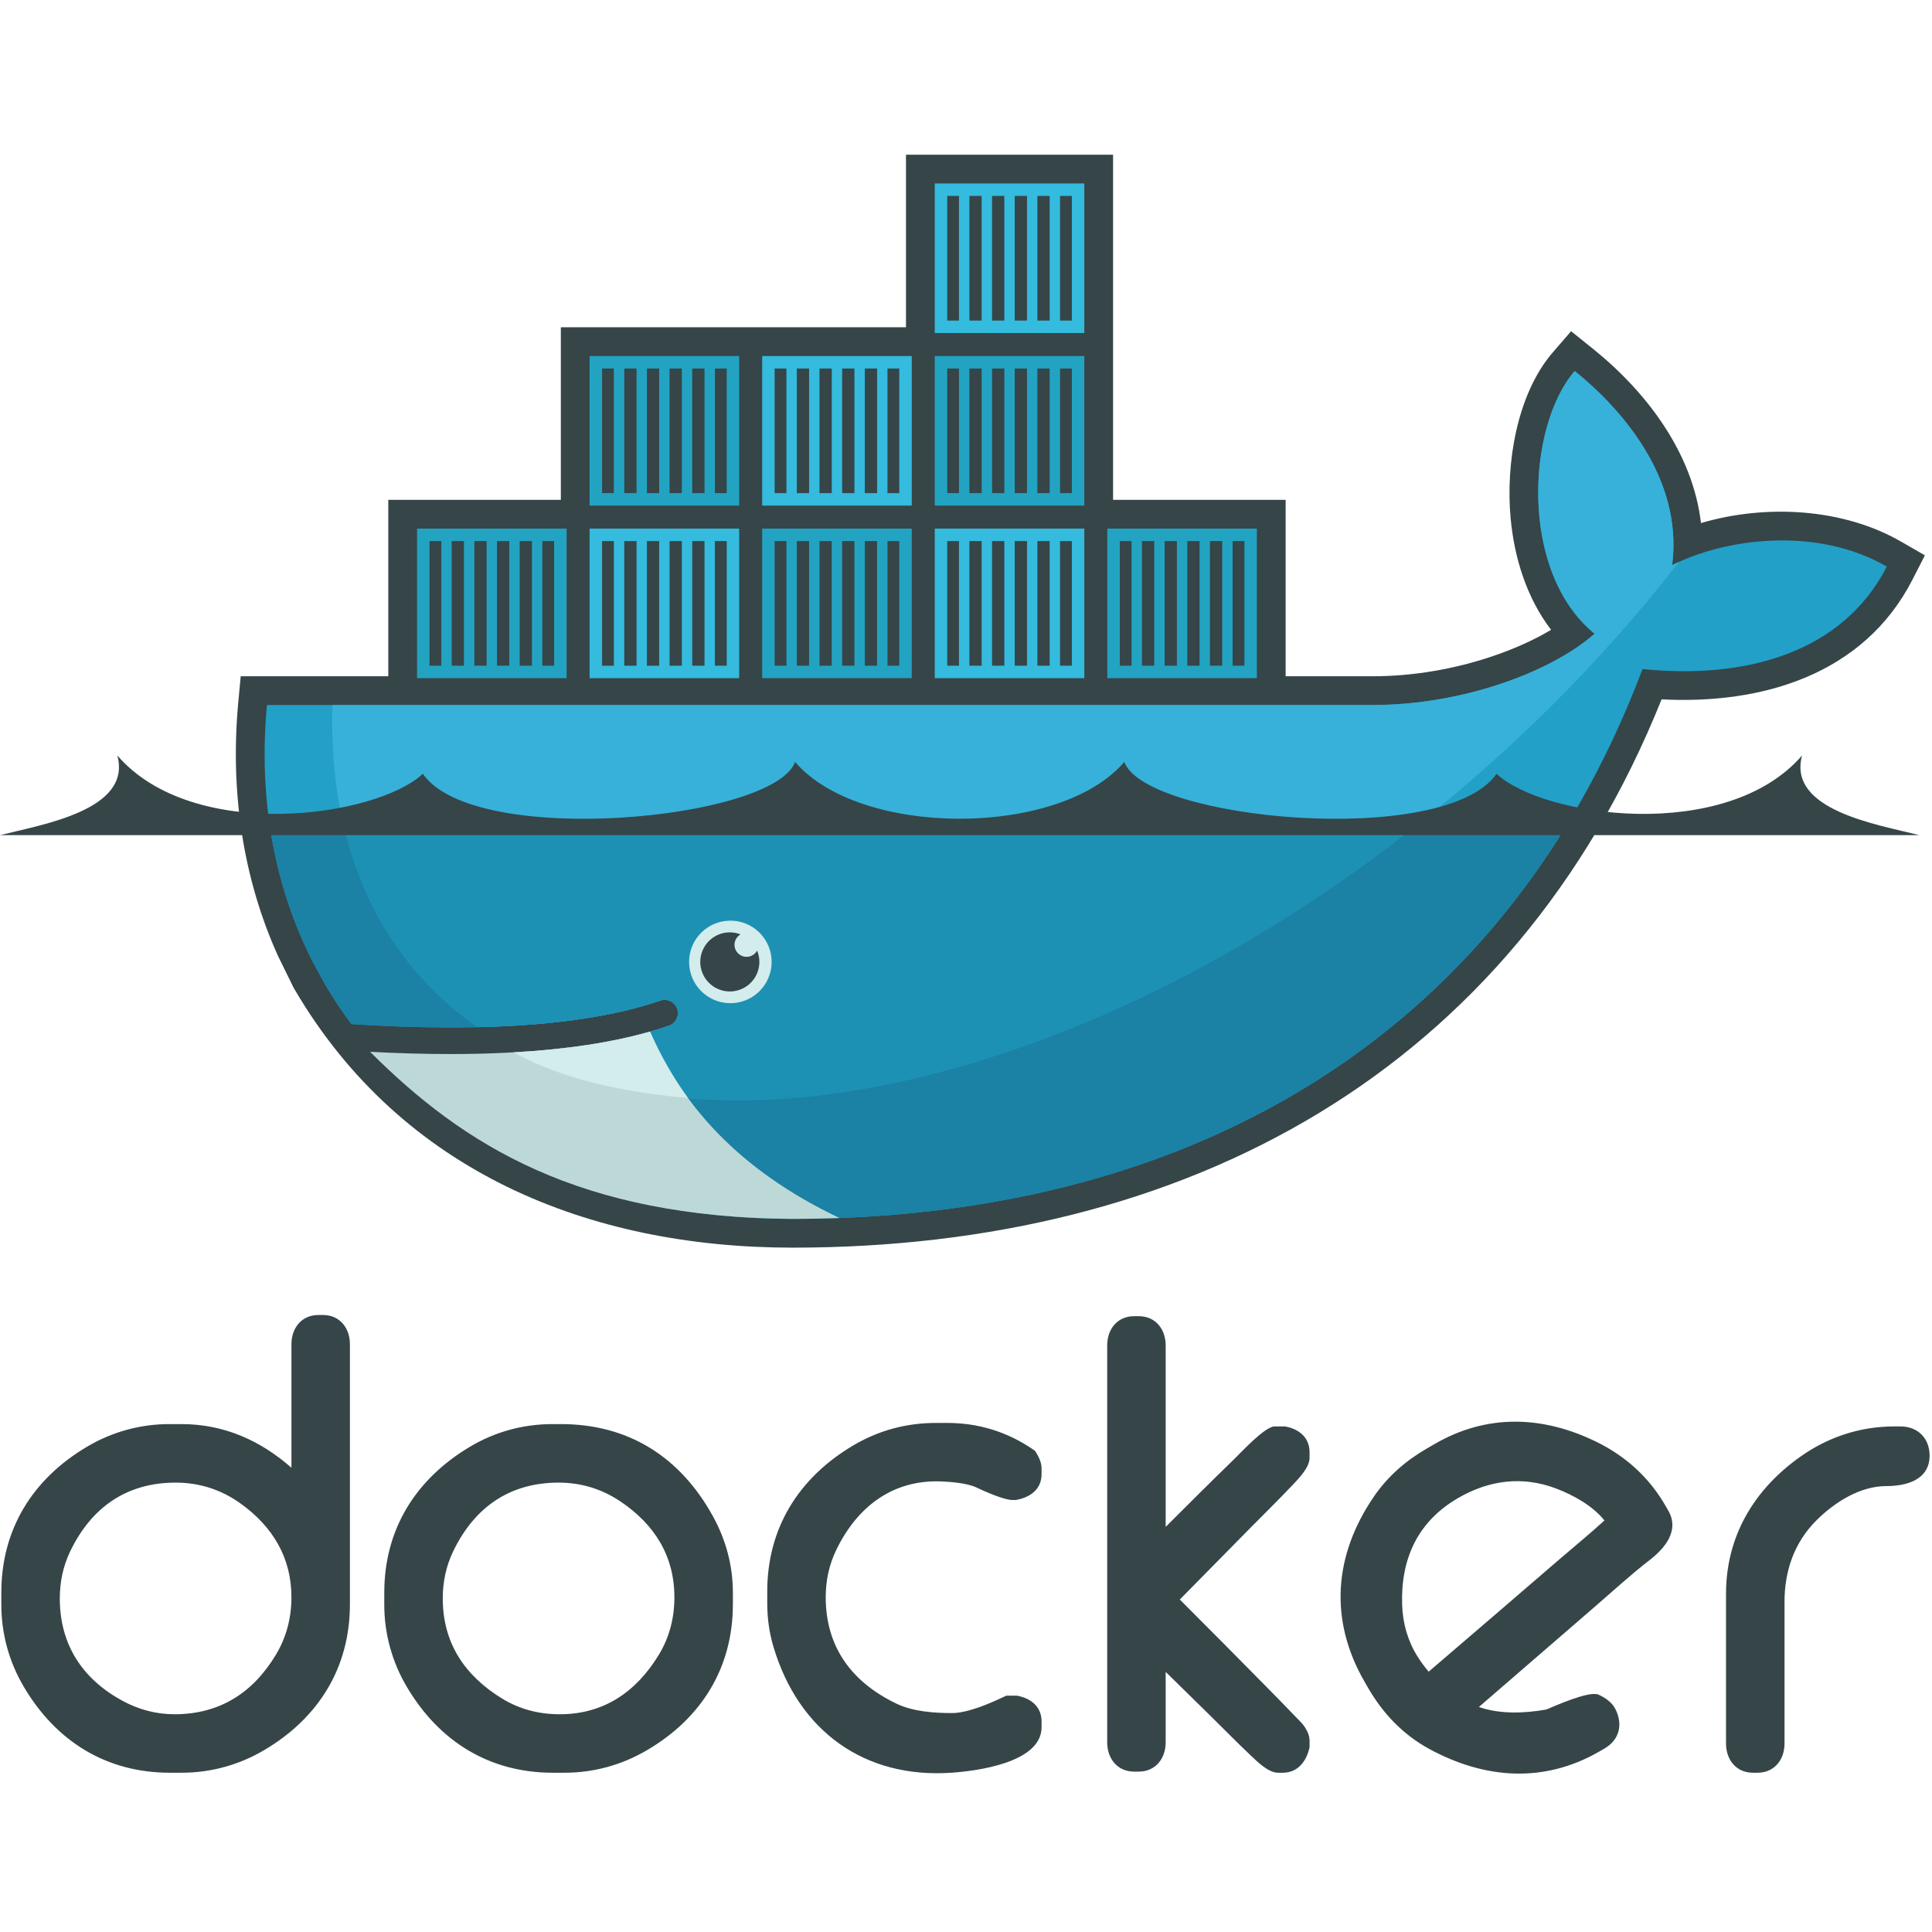
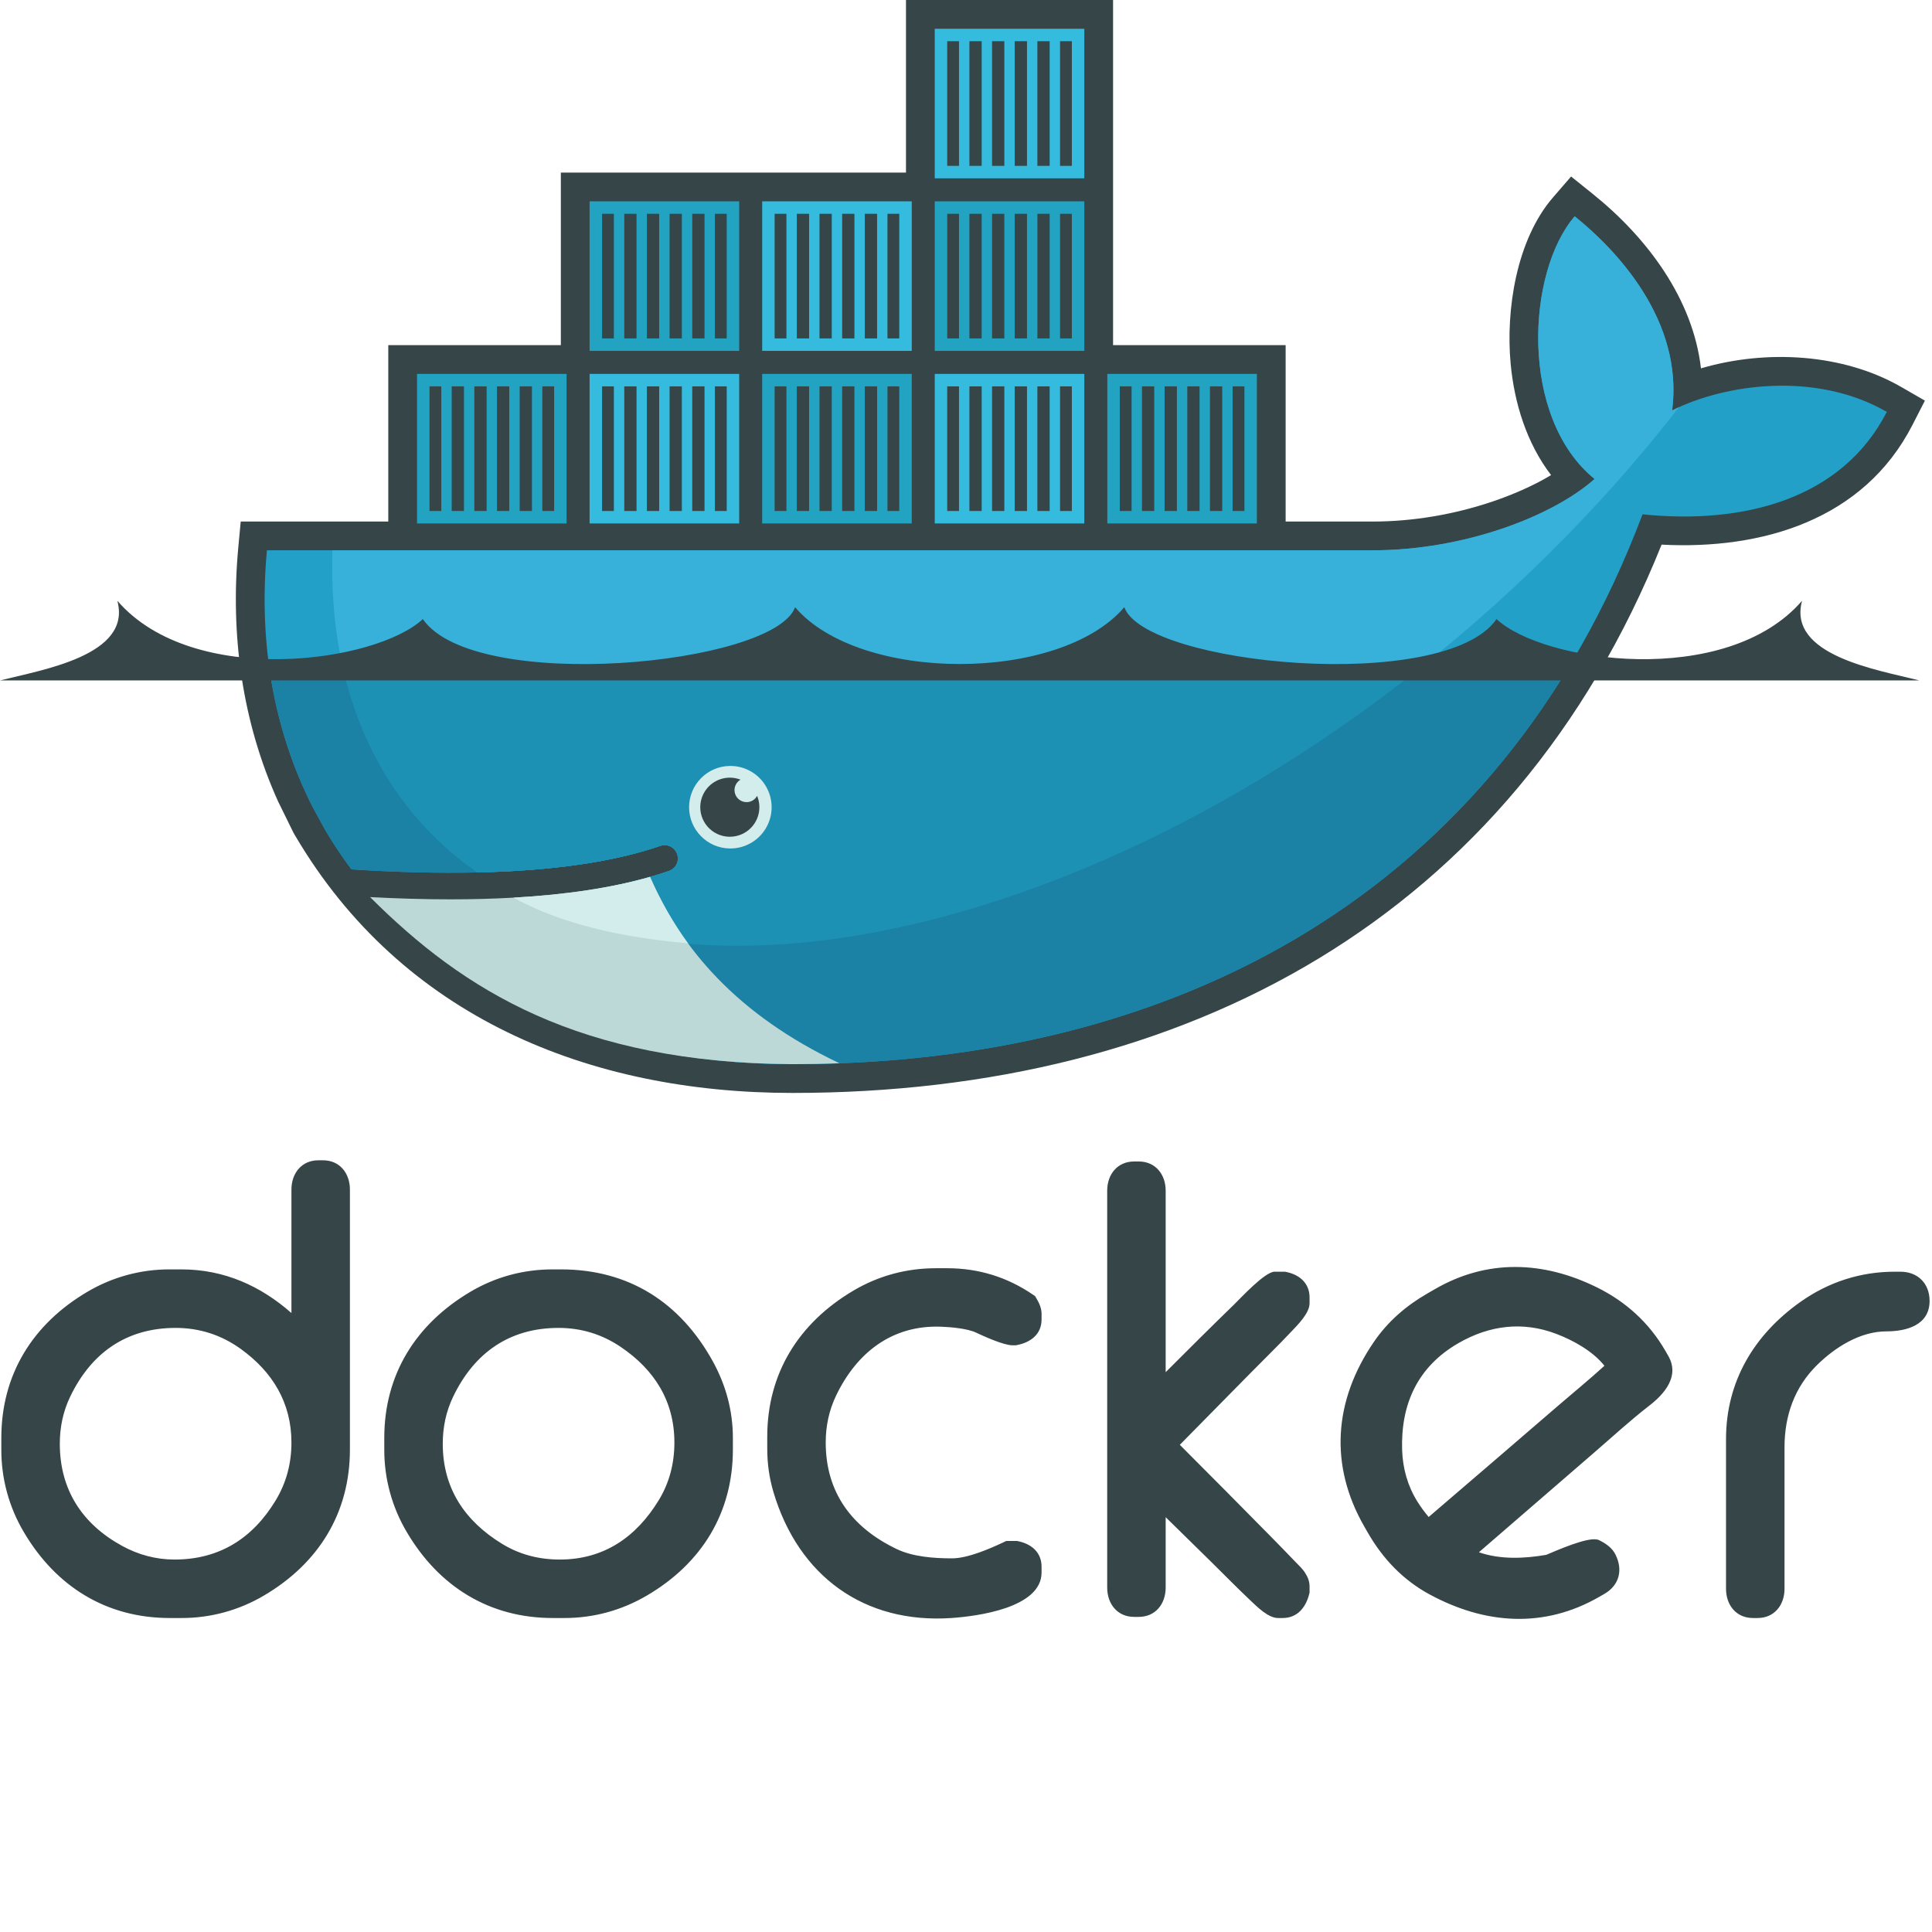
- <svg xmlns="http://www.w3.org/2000/svg" viewBox="0 -20.5 256 256" fill="#000000">
+ <svg xmlns="http://www.w3.org/2000/svg" viewBox="0 0 256 256" fill="#000000">
  <g id="SVGRepo_bgCarrier" stroke-width="0" />
  <g id="SVGRepo_tracerCarrier" stroke-linecap="round" stroke-linejoin="round" />
  <g id="SVGRepo_iconCarrier">
    <g fill="none" fill-rule="evenodd">
      <path d="M38.617 173.984v-16.362c0-2.15 1.344-3.877 3.57-3.877h.616c2.225 0 3.563 1.729 3.563 3.877v34.447c0 8.4-4.15 15.084-11.382 19.342a21.374 21.374 0 0 1-10.945 2.985h-1.537c-8.402 0-15.077-4.153-19.342-11.38a21.314 21.314 0 0 1-2.984-10.947v-1.535c0-8.403 4.152-15.083 11.378-19.349a21.298 21.298 0 0 1 10.948-2.985h1.537c5.686 0 10.51 2.204 14.578 5.784zM7.924 191.3c0 6.068 2.941 10.63 8.258 13.54 2.15 1.176 4.484 1.808 6.937 1.808 5.956 0 10.374-2.81 13.421-7.857 1.417-2.348 2.077-4.917 2.077-7.648 0-5.26-2.49-9.365-6.729-12.414-2.57-1.848-5.463-2.775-8.618-2.775-6.492 0-11.164 3.28-13.968 9.106-.946 1.97-1.378 4.061-1.378 6.24zm65.324-23.1h1.074c8.978 0 15.806 4.355 20.133 12.192 1.73 3.135 2.656 6.557 2.656 10.142v1.535c0 8.4-4.142 15.093-11.385 19.343-3.353 1.967-7.057 2.984-10.943 2.984h-1.535c-8.402 0-15.079-4.153-19.342-11.38a21.316 21.316 0 0 1-2.987-10.947v-1.535c0-8.404 4.169-15.062 11.377-19.347 3.351-1.991 7.058-2.987 10.952-2.987zm-14.58 23.1c0 5.89 2.89 10.223 7.865 13.27 2.336 1.43 4.909 2.078 7.638 2.078 5.82 0 10.122-2.951 13.116-7.863 1.428-2.342 2.074-4.915 2.074-7.642 0-5.477-2.638-9.661-7.148-12.693-2.471-1.663-5.222-2.496-8.198-2.496-6.492 0-11.164 3.28-13.967 9.106-.948 1.97-1.38 4.061-1.38 6.24zm70.656-14.727c-1.17-.548-3.36-.73-4.624-.778-6.474-.244-11.158 3.402-13.906 9.113-.949 1.97-1.382 4.055-1.382 6.235 0 6.637 3.485 11.284 9.409 14.117 2.164 1.034 4.958 1.23 7.323 1.23 2.08 0 5.02-1.274 6.866-2.151l.32-.152h1.433l.158.032c1.762.367 3.092 1.484 3.092 3.38v.767c0 4.718-8.622 5.798-11.912 6.028-11.61.803-20.293-5.573-23.603-16.647-.575-1.923-.834-3.833-.834-5.837v-1.533c0-8.403 4.17-15.059 11.377-19.34 3.351-1.99 7.057-2.99 10.95-2.99h1.536c4.13 0 7.934 1.173 11.344 3.502l.28.194.177.292c.368.61.685 1.316.685 2.042v.767c0 1.978-1.48 3.042-3.266 3.386l-.148.026h-.458c-1.156 0-3.785-1.197-4.817-1.683zm25.134 5.247c3.01-3.014 6.03-6.022 9.085-8.986.851-.827 4.074-4.327 5.343-4.327h1.388l.158.033c1.768.367 3.092 1.486 3.092 3.386v.766c0 1.296-1.518 2.802-2.355 3.689-1.78 1.887-3.654 3.712-5.476 5.56l-9.362 9.504c4.031 4.04 8.058 8.083 12.056 12.154a313.304 313.304 0 0 1 3.301 3.396c.385.405.953.909 1.276 1.47.347.526.56 1.119.56 1.752v.8l-.045.185c-.435 1.768-1.557 3.194-3.516 3.194h-.617c-1.282 0-2.73-1.45-3.608-2.279-1.81-1.706-3.557-3.5-5.331-5.243l-5.949-5.84v9.334c0 2.15-1.346 3.878-3.569 3.878h-.61c-2.226 0-3.57-1.728-3.57-3.878v-52.596c0-2.15 1.345-3.87 3.57-3.87h.61c2.223 0 3.569 1.72 3.569 3.87v24.048zm96.577-13.313h.77c2.324 0 3.875 1.566 3.875 3.877 0 3.208-3.067 4.029-5.72 4.029-3.48 0-6.803 2.107-9.202 4.47-2.991 2.949-4.3 6.726-4.3 10.878v18.759c0 2.15-1.343 3.876-3.57 3.876h-.612c-2.227 0-3.569-1.725-3.569-3.876v-19.836c0-7.617 3.708-13.835 9.89-18.196 3.691-2.605 7.919-3.98 12.438-3.98zm-55.074 37.176c2.82.985 6.035.844 8.928.34 1.48-.629 5.264-2.28 6.656-2.038l.217.037.2.098c.85.412 1.661.995 2.095 1.86 1.014 2.027.527 4.065-1.465 5.216l-.663.383c-7.35 4.242-15.168 3.654-22.495-.308-3.503-1.894-6.183-4.705-8.16-8.132l-.462-.801c-4.719-8.172-4.082-16.768 1.24-24.539 1.837-2.686 4.238-4.761 7.045-6.384l1.062-.613c6.922-3.996 14.341-3.722 21.45-.215 3.823 1.886 6.92 4.697 9.054 8.394l.384.666c1.55 2.686-.458 5.026-2.531 6.626-2.406 1.856-4.835 4.09-7.141 6.08-5.142 4.439-10.276 8.888-15.414 13.33zm-6.655-4.674c5.75-4.93 11.502-9.865 17.237-14.816 1.96-1.69 4.109-3.444 6.053-5.221-1.56-1.966-4.166-3.383-6.38-4.228-4.47-1.703-8.877-1.131-12.976 1.235-5.365 3.098-7.65 8.031-7.45 14.17.08 2.418.73 4.748 2.013 6.805.452.725.957 1.406 1.503 2.055zM147.488 45.732h22.866v23.375h11.561c5.34 0 10.831-.951 15.887-2.664 2.485-.843 5.273-2.015 7.724-3.49-3.228-4.214-4.876-9.535-5.36-14.78-.66-7.135.78-16.421 5.608-22.005l2.404-2.78 2.864 2.303c7.211 5.793 13.276 13.889 14.345 23.118 8.683-2.554 18.878-1.95 26.531 2.467l3.14 1.812-1.652 3.226C246.933 68.946 233.4 72.86 220.17 72.167c-19.797 49.309-62.898 72.653-115.157 72.653-27 0-51.77-10.093-65.876-34.047l-.231-.39-2.055-4.182c-4.768-10.544-6.352-22.095-5.278-33.637l.323-3.457H51.45V45.732h22.865V22.866h45.733V0h27.44v45.732" fill="#364548" />
      <path d="M221.57 54.38c1.533-11.916-7.384-21.275-12.914-25.719-6.373 7.368-7.363 26.678 2.635 34.808-5.58 4.956-17.337 9.448-29.376 9.448H35.37c-1.17 12.567 1.036 24.14 6.075 34.045l1.667 3.05a56.536 56.536 0 0 0 3.455 5.184c6.025.387 11.58.52 16.662.408h.002c9.987-.22 18.136-1.4 24.312-3.54a1.761 1.761 0 0 1 1.153 3.326c-.822.286-1.678.552-2.562.805h-.003c-4.863 1.389-10.078 2.323-16.806 2.738.4.007-.416.06-.418.06-.229.015-.517.048-.747.06-2.648.149-5.506.18-8.428.18-3.196 0-6.343-.06-9.862-.24l-.09.06c12.21 13.724 31.302 21.955 55.234 21.955 50.648 0 93.608-22.452 112.632-72.857 13.496 1.385 26.467-2.057 32.367-13.575-9.398-5.423-21.484-3.694-28.443-.196" fill="#22A0C8" />
      <path d="M221.57 54.38c1.533-11.916-7.384-21.275-12.914-25.719-6.373 7.368-7.363 26.678 2.635 34.808-5.58 4.956-17.337 9.448-29.376 9.448H44.048c-.598 19.246 6.544 33.855 19.18 42.687h.003c9.987-.22 18.136-1.4 24.312-3.54a1.761 1.761 0 0 1 1.153 3.326c-.822.286-1.678.552-2.562.805h-.003c-4.863 1.389-10.526 2.443-17.254 2.858-.002 0-.163-.155-.165-.155 17.237 8.842 42.23 8.81 70.885-2.197 32.13-12.344 62.029-35.86 82.89-62.757-.314.142-.62.287-.917.436" fill="#37B1D9" />
      <path d="M35.645 88.186c.91 6.732 2.88 13.035 5.8 18.776l1.667 3.05a56.432 56.432 0 0 0 3.455 5.184c6.026.387 11.581.52 16.664.408 9.987-.22 18.136-1.4 24.312-3.54a1.761 1.761 0 0 1 1.153 3.326c-.822.286-1.678.552-2.562.805h-.003c-4.863 1.389-10.496 2.383-17.224 2.799-.231.014-.634.017-.867.03-2.646.148-5.475.239-8.398.239-3.195 0-6.463-.061-9.98-.24 12.21 13.724 31.42 21.985 55.352 21.985 43.36 0 81.084-16.458 102.979-52.822H35.645" fill="#1B81A5" />
      <path d="M45.367 88.186c2.592 11.82 8.821 21.099 17.864 27.418 9.987-.22 18.136-1.4 24.312-3.54a1.761 1.761 0 0 1 1.153 3.326c-.822.286-1.678.552-2.562.805h-.003c-4.863 1.389-10.615 2.383-17.344 2.799 17.236 8.84 42.157 8.713 70.81-2.293 17.334-6.66 34.017-16.574 48.984-28.515H45.367" fill="#1D91B4" />
      <path d="M55.26 49.543h19.818v19.818H55.26V49.543zm1.651 1.652h1.564V67.71h-1.564V51.195zm2.94 0h1.627V67.71h-1.626V51.195zm3.002 0h1.627V67.71h-1.627V51.195zm3.004 0h1.626V67.71h-1.626V51.195zm3.003 0h1.626V67.71H68.86V51.195zm3.002 0h1.565V67.71h-1.565V51.195zM78.126 26.677h19.819v19.817h-19.82V26.677zm1.652 1.652h1.563v16.514h-1.563V28.329zm2.94 0h1.626v16.514h-1.625V28.329zm3.002 0h1.626v16.514H85.72V28.329zm3.003 0h1.626v16.514h-1.626V28.329zm3.003 0h1.627v16.514h-1.627V28.329zm3.002 0h1.566v16.514h-1.566V28.329z" fill="#23A3C2" />
      <path d="M78.126 49.543h19.819v19.818h-19.82V49.543zm1.652 1.652h1.563V67.71h-1.563V51.195zm2.94 0h1.626V67.71h-1.625V51.195zm3.002 0h1.626V67.71H85.72V51.195zm3.003 0h1.626V67.71h-1.626V51.195zm3.003 0h1.627V67.71h-1.627V51.195zm3.002 0h1.566V67.71h-1.566V51.195z" fill="#34BBDE" />
      <path d="M100.993 49.543h19.818v19.818h-19.818V49.543zm1.651 1.652h1.563V67.71h-1.563V51.195zm2.94 0h1.626V67.71h-1.626V51.195zm3.003 0h1.626V67.71h-1.626V51.195zm3.003 0h1.626V67.71h-1.626V51.195zm3.002 0h1.628V67.71h-1.628V51.195zm3.003 0h1.564V67.71h-1.564V51.195z" fill="#23A3C2" />
      <path d="M100.993 26.677h19.818v19.817h-19.818V26.677zm1.651 1.652h1.563v16.514h-1.563V28.329zm2.94 0h1.626v16.514h-1.626V28.329zm3.003 0h1.626v16.514h-1.626V28.329zm3.003 0h1.626v16.514h-1.626V28.329zm3.002 0h1.628v16.514h-1.628V28.329zm3.003 0h1.564v16.514h-1.564V28.329zM123.859 49.543h19.818v19.818h-19.818V49.543zm1.652 1.652h1.563V67.71h-1.563V51.195zm2.94 0h1.626V67.71h-1.626V51.195zm3.002 0h1.626V67.71h-1.626V51.195zm3.003 0h1.627V67.71h-1.627V51.195zm3.003 0h1.627V67.71h-1.627V51.195zm3.003 0h1.564V67.71h-1.564V51.195z" fill="#34BBDE" />
      <path d="M123.859 26.677h19.818v19.817h-19.818V26.677zm1.652 1.652h1.563v16.514h-1.563V28.329zm2.94 0h1.626v16.514h-1.626V28.329zm3.002 0h1.626v16.514h-1.626V28.329zm3.003 0h1.627v16.514h-1.627V28.329zm3.003 0h1.627v16.514h-1.627V28.329zm3.003 0h1.564v16.514h-1.564V28.329z" fill="#23A3C2" />
      <path d="M123.859 3.81h19.818V23.63h-19.818V3.81zm1.652 1.651h1.563v16.516h-1.563V5.46zm2.94 0h1.626v16.516h-1.626V5.46zm3.002 0h1.626v16.516h-1.626V5.46zm3.003 0h1.627v16.516h-1.627V5.46zm3.003 0h1.627v16.516h-1.627V5.46zm3.003 0h1.564v16.516h-1.564V5.46z" fill="#34BBDE" />
      <path d="M146.725 49.543h19.818v19.818h-19.818V49.543zm1.65 1.652h1.565V67.71h-1.564V51.195zm2.94 0h1.627V67.71h-1.626V51.195zm3.004 0h1.627V67.71h-1.627V51.195zm3.002 0h1.627V67.71h-1.627V51.195zm3.004 0h1.626V67.71h-1.626V51.195zm3.002 0h1.564V67.71h-1.564V51.195z" fill="#23A3C2" />
      <path d="M96.704 101.492a5.468 5.468 0 1 1-.002 10.935 5.468 5.468 0 0 1 .002-10.935" fill="#D3ECEC" />
      <path d="M96.704 103.043c.5 0 .977.094 1.417.265a1.598 1.598 0 0 0 .798 2.98c.605 0 1.13-.335 1.402-.831a3.915 3.915 0 1 1-3.617-2.414M0 90.162h254.327c-5.537-1.404-17.52-3.302-15.544-10.56-10.07 11.652-34.353 8.175-40.482 2.43-6.824 9.898-46.554 6.135-49.325-1.576-8.556 10.041-35.067 10.041-43.623 0-2.773 7.711-42.502 11.474-49.327 1.575-6.128 5.746-30.41 9.223-40.48-2.428C17.522 86.86 5.539 88.758 0 90.163" fill="#364548" />
      <path d="M111.237 140.89c-13.54-6.425-20.971-15.16-25.106-24.694-5.03 1.435-11.075 2.353-18.1 2.747-2.646.148-5.43.224-8.35.224-3.368 0-6.917-.1-10.643-.297 12.417 12.41 27.692 21.964 55.976 22.138 2.088 0 4.16-.04 6.223-.118" fill="#BDD9D7" />
      <path d="M91.16 124.994c-1.873-2.543-3.69-5.739-5.026-8.8-5.03 1.437-11.077 2.355-18.103 2.75 4.826 2.619 11.727 5.046 23.13 6.05" fill="#D3ECEC" />
    </g>
  </g>
</svg>
